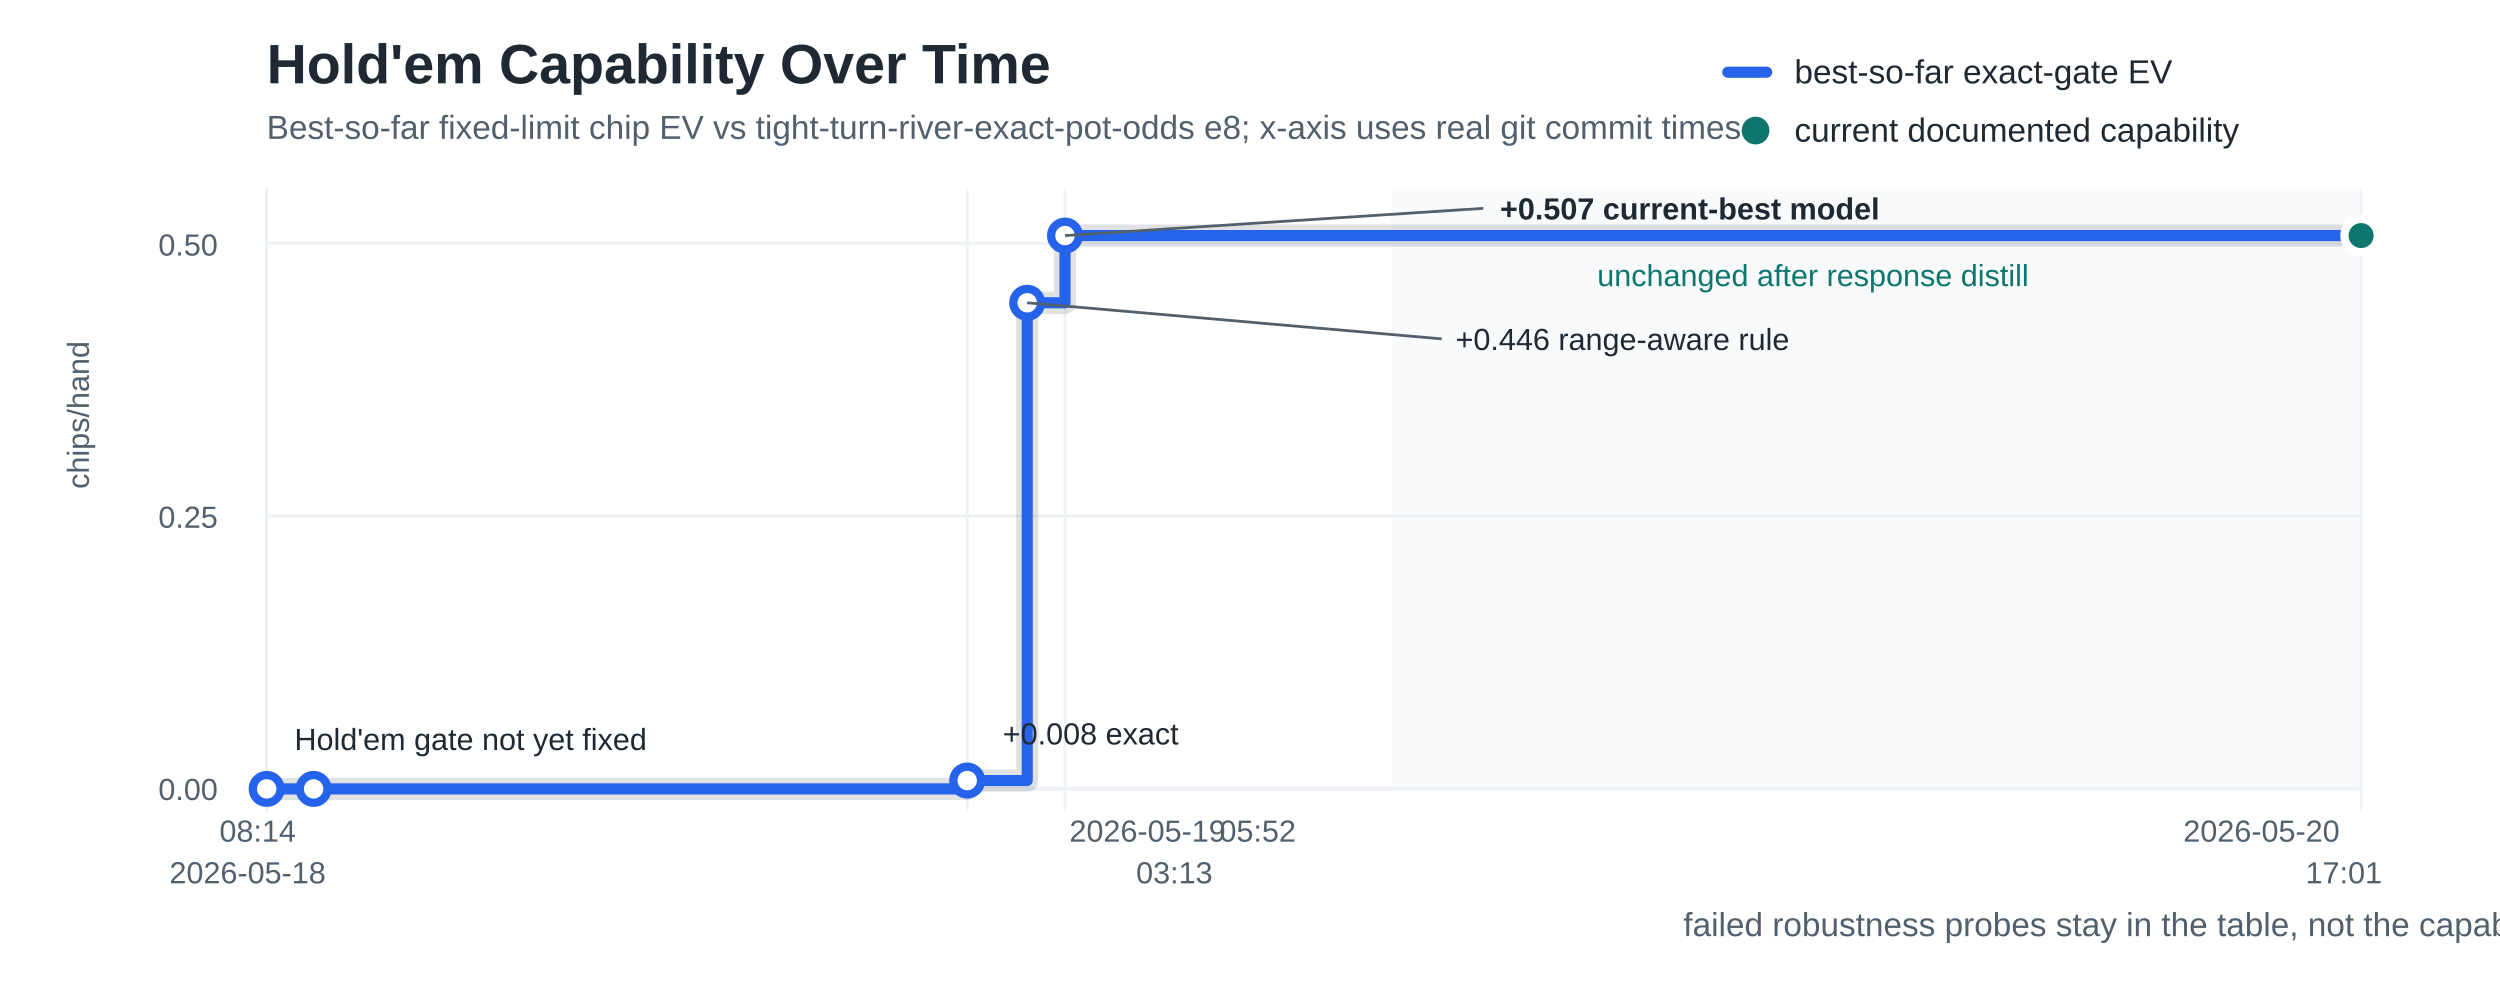
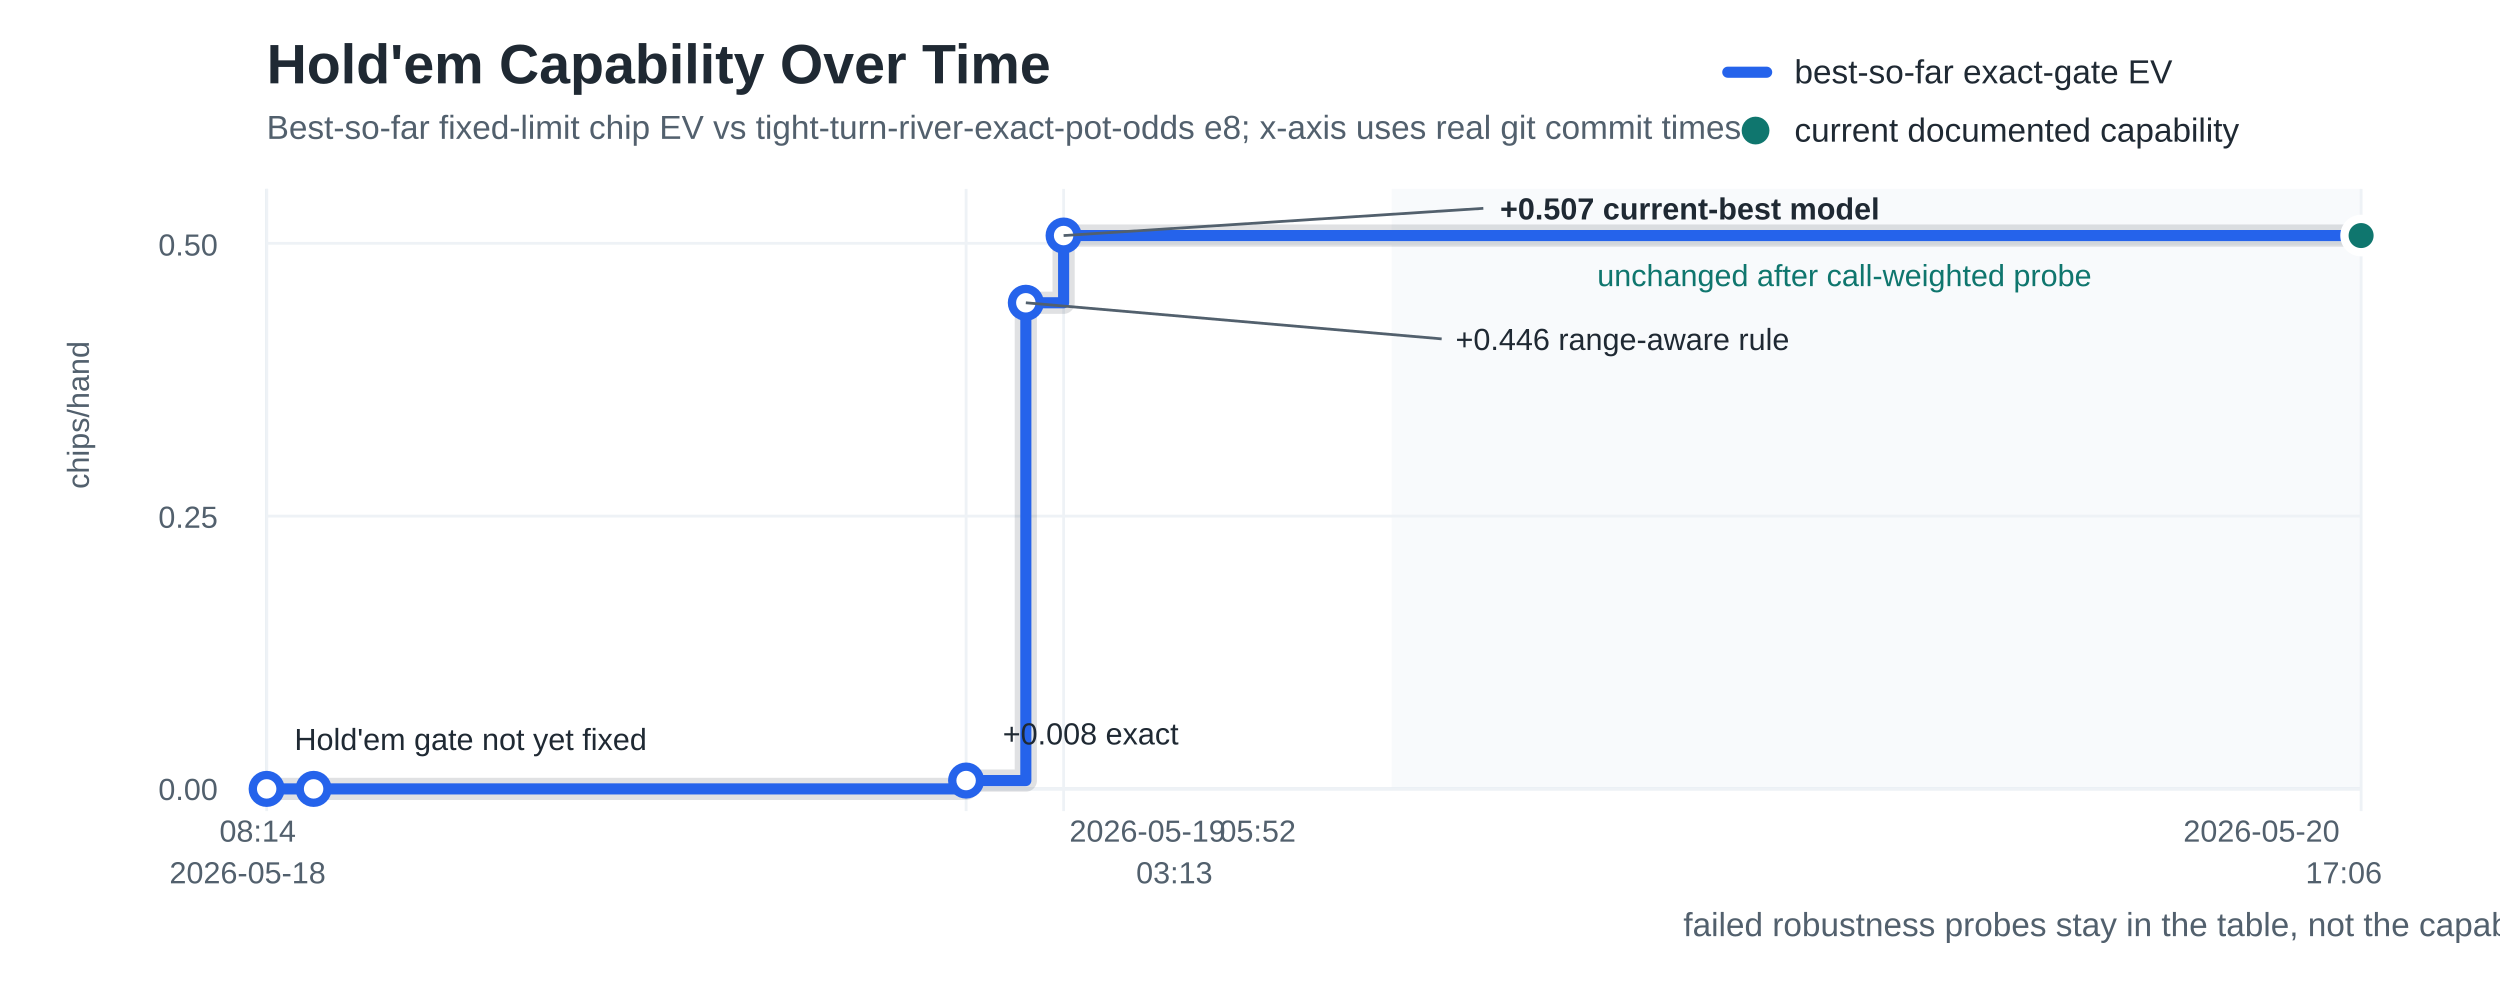
<svg xmlns="http://www.w3.org/2000/svg" width="900" height="360" viewBox="0 0 900 360" role="img" aria-labelledby="title desc">
  <rect width="900" height="360" fill="#ffffff" />
  <rect x="501" y="68" width="349" height="216" fill="#f8fafc" />
  <text x="96" y="30" font-family="Arial, Helvetica, sans-serif" font-size="20" font-weight="700" fill="#1f2933">Hold'em Capability Over Time</text>
  <text x="96" y="50" font-family="Arial, Helvetica, sans-serif" font-size="12" fill="#52606d">Best-so-far fixed-limit chip EV vs tight-turn-river-exact-pot-odds e8; x-axis uses real git commit times</text>
  <g stroke="#d9e2ec" stroke-width="1">
    <line x1="96" y1="284" x2="850" y2="284" />
    <line x1="96" y1="68" x2="96" y2="284" />
  </g>
  <g font-family="Arial, Helvetica, sans-serif" font-size="11" fill="#52606d">
    <line x1="96" y1="284.0" x2="850" y2="284.0" stroke="#eef2f6" stroke-width="1" />
    <text x="57" y="288">0.00</text>
    <line x1="96" y1="185.8" x2="850" y2="185.8" stroke="#eef2f6" stroke-width="1" />
    <text x="57" y="190">0.25</text>
    <line x1="96" y1="87.6" x2="850" y2="87.6" stroke="#eef2f6" stroke-width="1" />
    <text x="57" y="92">0.50</text>
    <text x="32" y="176" transform="rotate(-90 32 176)">chips/hand</text>
  </g>
  <g stroke="#eef2f6" stroke-width="1">
    <line x1="96.0" y1="68" x2="96.0" y2="292" />
-     <line x1="348.2" y1="68" x2="348.2" y2="292" />
-     <line x1="383.4" y1="68" x2="383.4" y2="292" />
+     <line x1="347.8" y1="68" x2="347.8" y2="292" />
+     <line x1="382.9" y1="68" x2="382.9" y2="292" />
    <line x1="850.0" y1="68" x2="850.0" y2="292" />
  </g>
-   <path d="M 96.0 284.0 L 112.9 284.0 L 112.9 284.0 L 348.2 284.0 L 348.2 281.0 L 369.8 281.0 L 369.8 109.0 L 383.4 109.0 L 383.4 84.8 L 830.8 84.8 L 830.8 84.8 L 834.2 84.8 L 834.2 84.8 L 836.3 84.8 L 836.3 84.8 L 837.9 84.8 L 837.9 84.8 L 839.9 84.8 L 839.9 84.8 L 846.5 84.8 L 846.5 84.8 L 850.0 84.8" fill="none" stroke="#1f2933" stroke-opacity="0.14" stroke-width="8" stroke-linecap="round" stroke-linejoin="round" />
-   <path d="M 96.0 284.0 L 112.9 284.0 L 112.9 284.0 L 348.2 284.0 L 348.2 281.0 L 369.8 281.0 L 369.8 109.0 L 383.4 109.0 L 383.4 84.8 L 830.8 84.8 L 830.8 84.8 L 834.2 84.8 L 834.2 84.8 L 836.3 84.8 L 836.3 84.8 L 837.9 84.8 L 837.9 84.8 L 839.9 84.8 L 839.9 84.8 L 846.5 84.8 L 846.5 84.8 L 850.0 84.8" fill="none" stroke="#2563eb" stroke-width="4" stroke-linecap="round" stroke-linejoin="round" />
+   <path d="M 96.0 284.0 L 112.9 284.0 L 112.9 284.0 L 347.8 284.0 L 347.8 281.0 L 369.3 281.0 L 369.3 109.0 L 382.9 109.0 L 382.9 84.8 L 829.6 84.8 L 829.6 84.8 L 833.0 84.8 L 833.0 84.8 L 835.0 84.8 L 835.0 84.8 L 836.7 84.8 L 836.7 84.8 L 838.7 84.8 L 838.7 84.8 L 845.3 84.8 L 845.3 84.8 L 848.8 84.8 L 848.8 84.8 L 850.0 84.8" fill="none" stroke="#1f2933" stroke-opacity="0.14" stroke-width="8" stroke-linecap="round" stroke-linejoin="round" />
+   <path d="M 96.0 284.0 L 112.9 284.0 L 112.9 284.0 L 347.8 284.0 L 347.8 281.0 L 369.3 281.0 L 369.3 109.0 L 382.9 109.0 L 382.9 84.8 L 829.6 84.8 L 829.6 84.8 L 833.0 84.8 L 833.0 84.8 L 835.0 84.8 L 835.0 84.8 L 836.7 84.8 L 836.7 84.8 L 838.7 84.8 L 838.7 84.8 L 845.3 84.8 L 845.3 84.8 L 848.8 84.8 L 848.8 84.8 L 850.0 84.8" fill="none" stroke="#2563eb" stroke-width="4" stroke-linecap="round" stroke-linejoin="round" />
  <g fill="#ffffff" stroke="#2563eb" stroke-width="3">
    <circle cx="96.0" cy="284.0" r="5" />
    <circle cx="112.9" cy="284.0" r="5" />
-     <circle cx="348.2" cy="281.0" r="5" />
-     <circle cx="369.8" cy="109.0" r="5" />
-     <circle cx="383.4" cy="84.8" r="5" />
+     <circle cx="347.8" cy="281.0" r="5" />
+     <circle cx="369.3" cy="109.0" r="5" />
+     <circle cx="382.9" cy="84.8" r="5" />
  </g>
  <circle cx="850.0" cy="84.8" r="6" fill="#0f766e" stroke="#ffffff" stroke-width="3" />
  <g font-family="Arial, Helvetica, sans-serif" font-size="11" fill="#1f2933">
    <text x="106" y="270">Hold'em gate not yet fixed</text>
    <text x="361" y="268">+0.008 exact</text>
-     <line x1="369.8" y1="109.0" x2="519" y2="122" stroke="#52606d" stroke-width="1" />
+     <line x1="369.3" y1="109.0" x2="519" y2="122" stroke="#52606d" stroke-width="1" />
    <text x="524" y="126">+0.446 range-aware rule</text>
-     <line x1="383.4" y1="84.8" x2="534" y2="75" stroke="#52606d" stroke-width="1" />
+     <line x1="382.9" y1="84.8" x2="534" y2="75" stroke="#52606d" stroke-width="1" />
    <text x="540" y="79" font-weight="700">+0.507 current-best model</text>
-     <text x="575" y="103" fill="#0f766e">unchanged after response distill</text>
+     <text x="575" y="103" fill="#0f766e">unchanged after call-weighted probe</text>
  </g>
  <g font-family="Arial, Helvetica, sans-serif" font-size="11" fill="#52606d">
    <text x="61" y="318">2026-05-18</text>
    <text x="79" y="303">08:14</text>
    <text x="385" y="303">2026-05-19</text>
    <text x="409" y="318">03:13</text>
    <text x="439" y="303">05:52</text>
    <text x="786" y="303">2026-05-20</text>
-     <text x="830" y="318">17:01</text>
+     <text x="830" y="318">17:06</text>
  </g>
  <g font-family="Arial, Helvetica, sans-serif" font-size="12" fill="#1f2933">
    <rect x="620" y="24" width="18" height="4" fill="#2563eb" rx="2" />
    <text x="646" y="30">best-so-far exact-gate EV</text>
    <circle cx="632" cy="47" r="5" fill="#0f766e" />
    <text x="646" y="51">current documented capability</text>
    <text x="606" y="337" fill="#52606d">failed robustness probes stay in the table, not the capability line</text>
  </g>
</svg>
